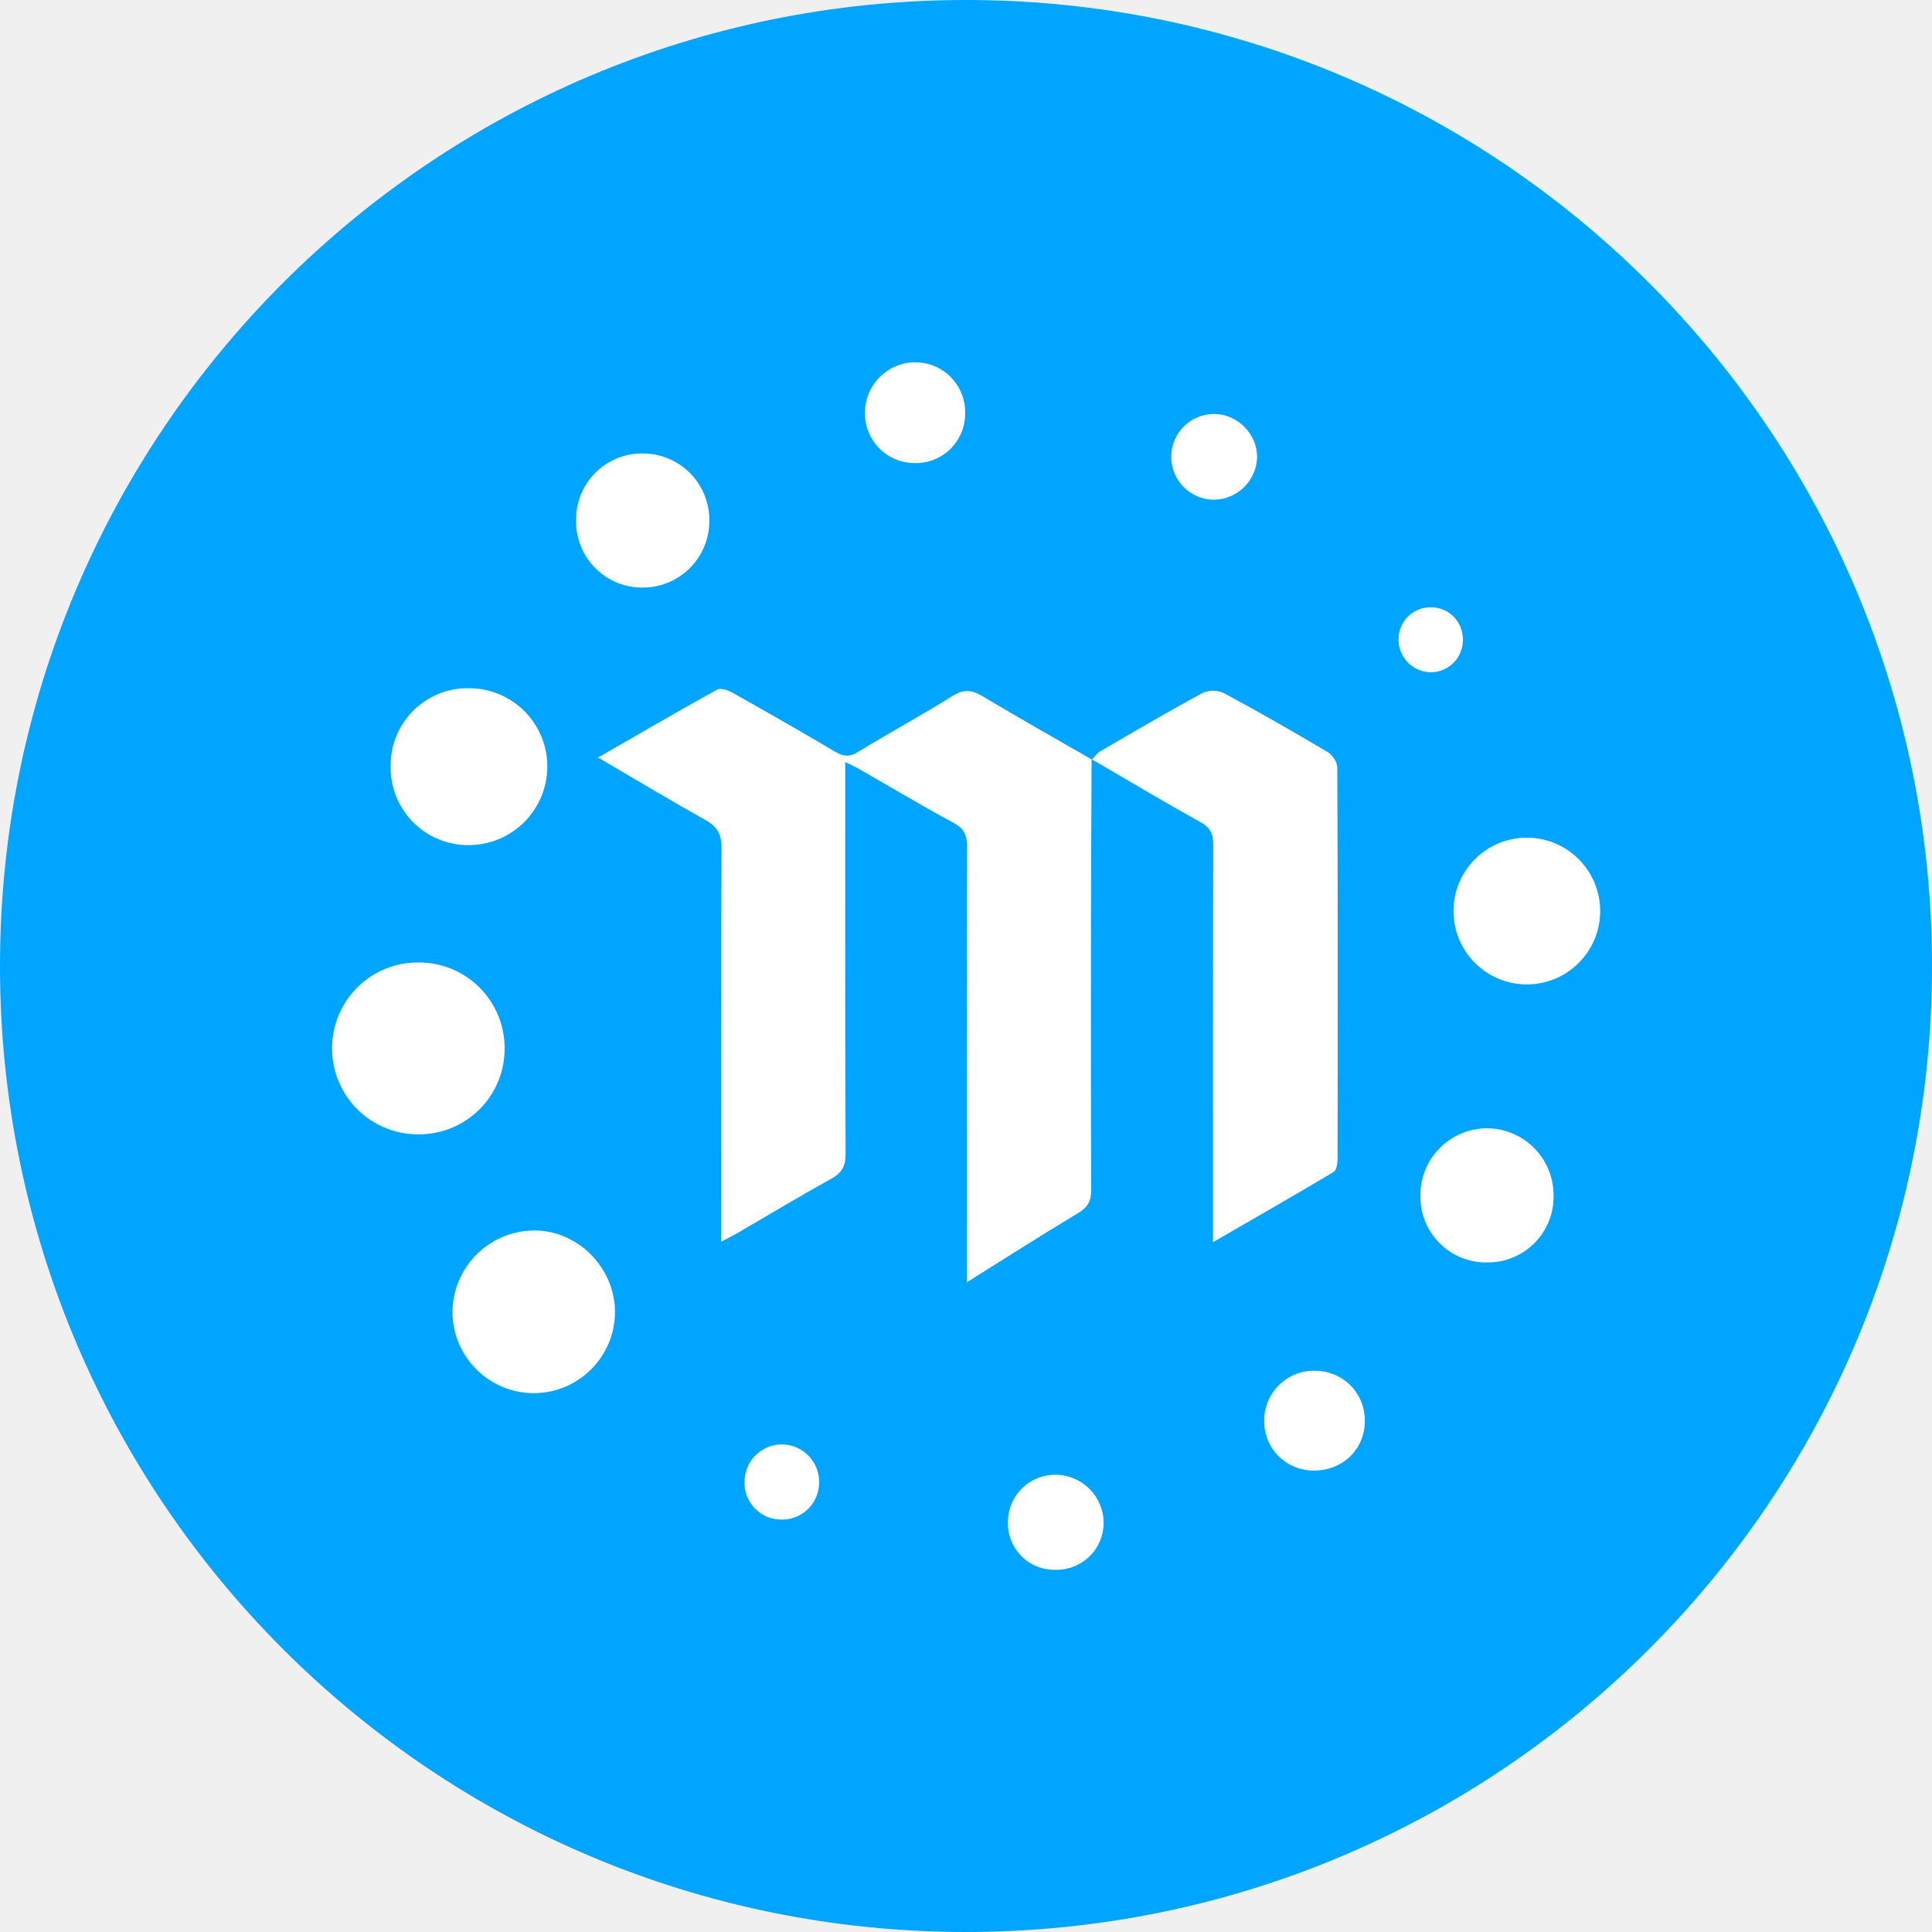
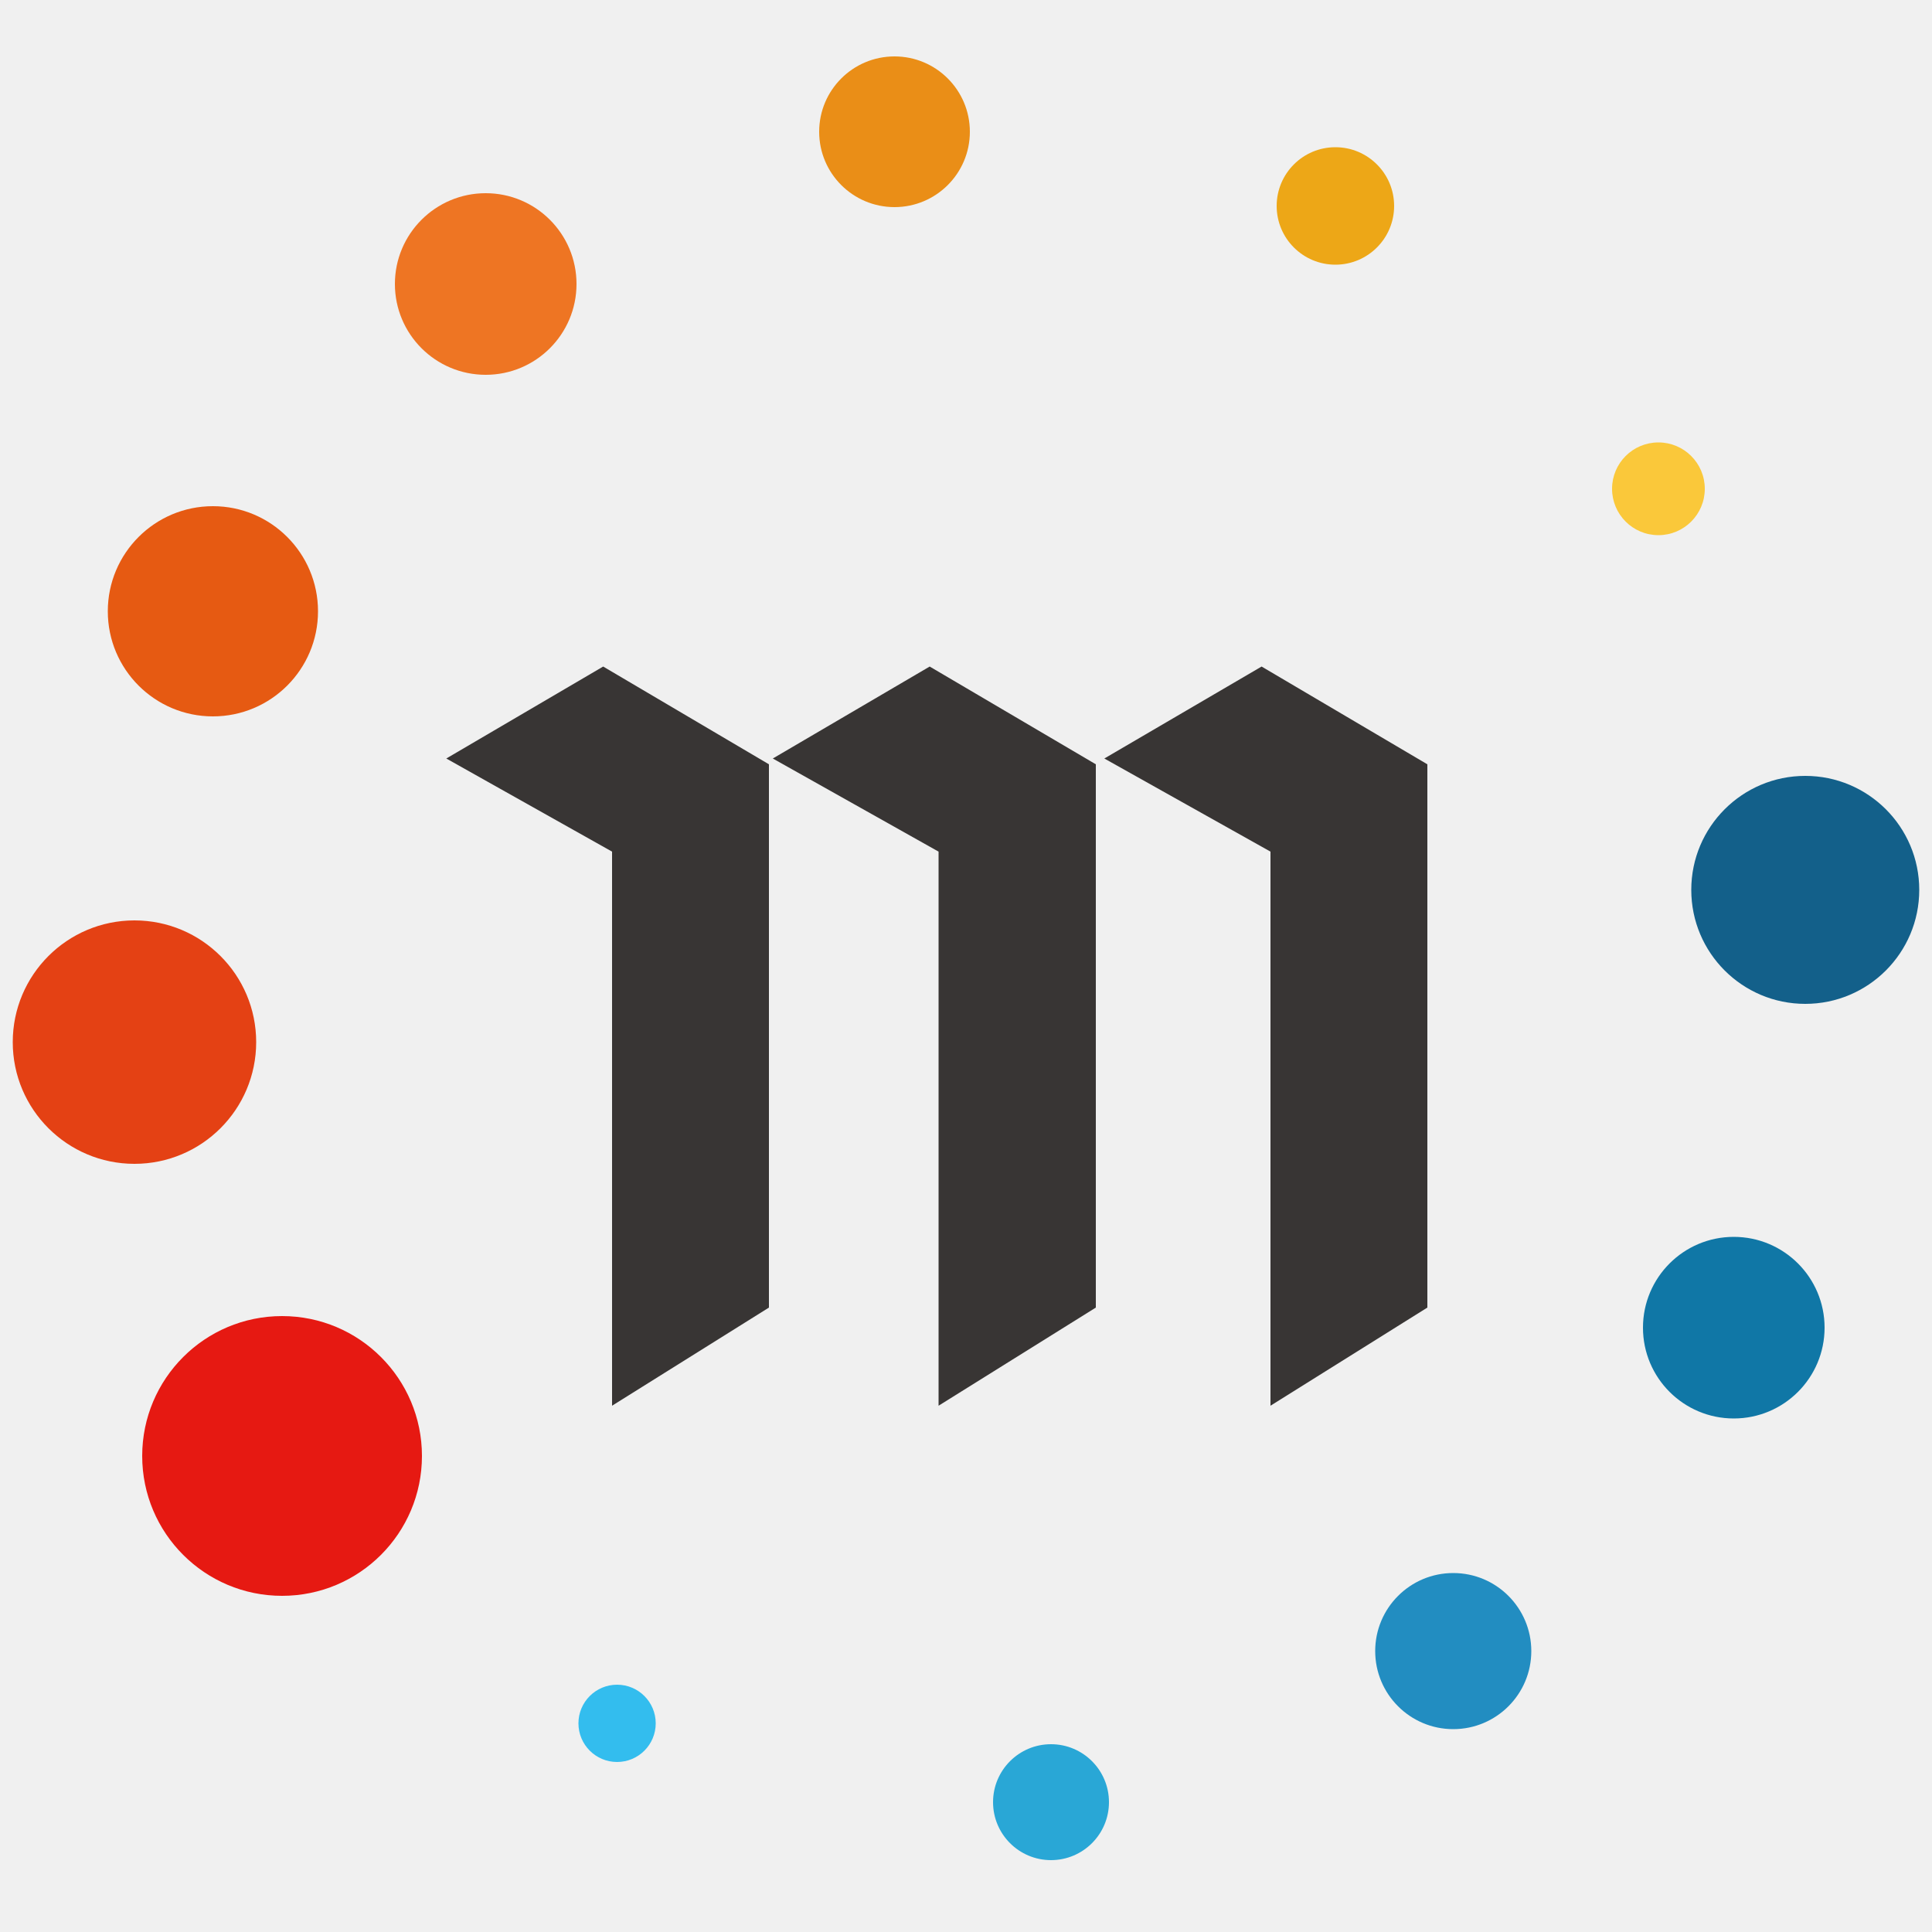
- <svg xmlns="http://www.w3.org/2000/svg" viewBox="0 0 32 32">
-   <g fill="none" fill-rule="evenodd">
-     <circle cx="16" cy="16" r="16" fill="#00A5FF" />
-     <path fill="#FFF" d="M18.08 12.574c-.003.893-.009 1.785-.01 2.677-.001 1.484-.003 2.969.004 4.453 0 .18-.05.287-.207.382-.61.367-1.21.75-1.854 1.153v-.325c0-2.297-.003-4.595.004-6.892.001-.191-.05-.299-.222-.392-.535-.29-1.058-.602-1.586-.904-.058-.033-.12-.06-.209-.104v.315c0 2.059-.004 4.118.006 6.176 0 .207-.066.315-.24.412-.525.29-1.038.6-1.557.902-.073.042-.15.079-.266.14v-.32c0-2.068-.005-4.136.007-6.203.001-.24-.08-.36-.28-.47-.584-.326-1.157-.672-1.764-1.027.672-.387 1.318-.763 1.971-1.124.06-.033.185.01.26.053.569.32 1.136.643 1.697.976.136.08.235.09.377.003.518-.317 1.054-.608 1.57-.93.186-.116.32-.097.497.009.597.357 1.204.7 1.808 1.047l-.006-.007zm.006.007c.044-.046.082-.105.135-.136.563-.328 1.126-.658 1.699-.968a.43.43 0 01.351.003c.582.313 1.156.641 1.723.979.078.046.156.168.156.255.009 2.163.008 4.327.004 6.49 0 .07-.018.18-.065.208-.648.386-1.303.761-1.998 1.163v-.329c0-2.084-.002-4.168.004-6.251 0-.177-.042-.284-.208-.375-.608-.338-1.206-.696-1.807-1.046l.006.007zM6.939 18.788A1.422 1.422 0 015.5 17.375a1.419 1.419 0 011.42-1.433 1.417 1.417 0 011.438 1.414 1.416 1.416 0 01-1.419 1.432zm1.915 4.287a1.349 1.349 0 01-1.36-1.33 1.361 1.361 0 011.332-1.364c.725-.016 1.352.6 1.36 1.337a1.347 1.347 0 01-1.332 1.357zM7.767 11.399c.72.002 1.298.58 1.298 1.295 0 .727-.592 1.312-1.32 1.304a1.284 1.284 0 01-1.275-1.312 1.275 1.275 0 011.297-1.287zm17.522 4.906a1.215 1.215 0 110-2.43 1.215 1.215 0 010 2.43zM9.542 8.617a1.09 1.09 0 011.105-1.106 1.101 1.101 0 011.102 1.115 1.102 1.102 0 01-1.11 1.106 1.092 1.092 0 01-1.097-1.115zM24.636 20.91a1.087 1.087 0 01-1.11-1.099 1.107 1.107 0 011.095-1.123 1.108 1.108 0 011.111 1.107 1.088 1.088 0 01-1.096 1.115zm-8.65-14.055a.818.818 0 01-.852.815.823.823 0 01-.807-.862.834.834 0 01.841-.807.826.826 0 01.818.854zm5.771 17.502a.814.814 0 01-.818-.826.823.823 0 01.849-.827c.46.006.82.37.818.83 0 .472-.368.827-.849.823zM17.477 26a.767.767 0 01-.783-.788.782.782 0 01.795-.785.8.8 0 01.791.796.779.779 0 01-.803.777zm2.628-17.723a.71.71 0 01.008-1.42c.384.002.71.331.709.714a.725.725 0 01-.717.706zm-6.538 16.282a.612.612 0 01-.63.61.606.606 0 01-.605-.633.62.62 0 01.629-.612.62.62 0 01.606.635zM24.23 10.58a.532.532 0 01-.518.554.539.539 0 01-.548-.525.529.529 0 01.52-.55c.299-.01.54.221.546.522z" />
-   </g>
+ <svg xmlns="http://www.w3.org/2000/svg" version="1.1" id="etp" x="0px" y="0px" viewBox="0 0 500 500" style="enable-background:new 0 0 500 500;" xml:space="preserve">
+   <style type="text/css">
+ 	.st0{fill:#383534;}
+ 	.st1{fill:#FAC83A;}
+ 	.st2{fill:#13608A;}
+ 	.st3{fill:#1077A6;}
+ 	.st4{fill:#228DC1;}
+ 	.st5{fill:#29A7D6;}
+ 	.st6{fill:#33BDEE;}
+ 	.st7{fill:#E61912;}
+ 	.st8{fill:#E44114;}
+ 	.st9{fill:#E65A12;}
+ 	.st10{fill:#EE7523;}
+ 	.st11{fill:#EA8E17;}
+ 	.st12{fill:#EDA717;}
+ </style>
+   <polygon class="st0" points="156.1,172.5 115.5,196.3 158.4,220.4 158.4,363.8 199,338.4 199,197.8 " />
+   <polygon class="st0" points="240.6,172.5 200,196.3 242.9,220.4 242.9,363.8 283.6,338.4 283.6,197.8 " />
+   <polygon class="st0" points="326.5,172.5 285.8,196.3 328.8,220.4 328.8,363.8 369.4,338.4 369.4,197.8 " />
+   <circle class="st1" cx="429.2" cy="126.5" r="12" />
+   <circle class="st2" cx="467.2" cy="230.3" r="29.5" />
+   <circle class="st3" cx="448.7" cy="343.6" r="23.5" />
+   <circle class="st4" cx="376.1" cy="427.3" r="20.2" />
+   <circle class="st5" cx="272" cy="466.4" r="15" />
+   <circle class="st6" cx="159.7" cy="446" r="10" />
+   <circle class="st7" cx="73" cy="376.8" r="36.2" />
+   <circle class="st8" cx="34.8" cy="269.7" r="31.5" />
+   <circle class="st9" cx="55.1" cy="158.2" r="27.2" />
+   <circle class="st10" cx="125.7" cy="73.5" r="23.5" />
+   <circle class="st11" cx="231.5" cy="34.1" r="19.5" />
+   <circle class="st12" cx="345.6" cy="53.3" r="15.2" />
</svg>
